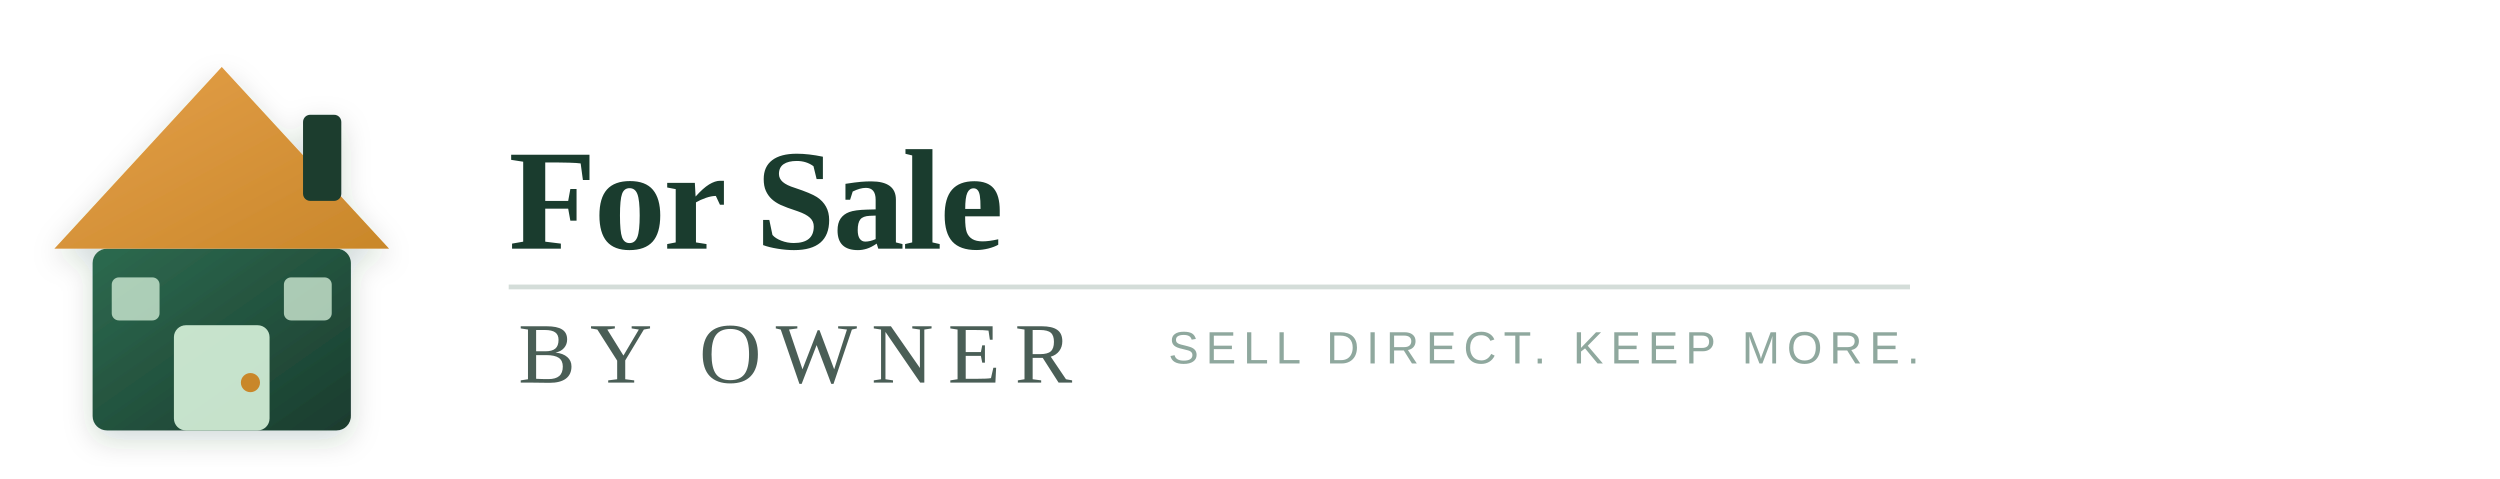
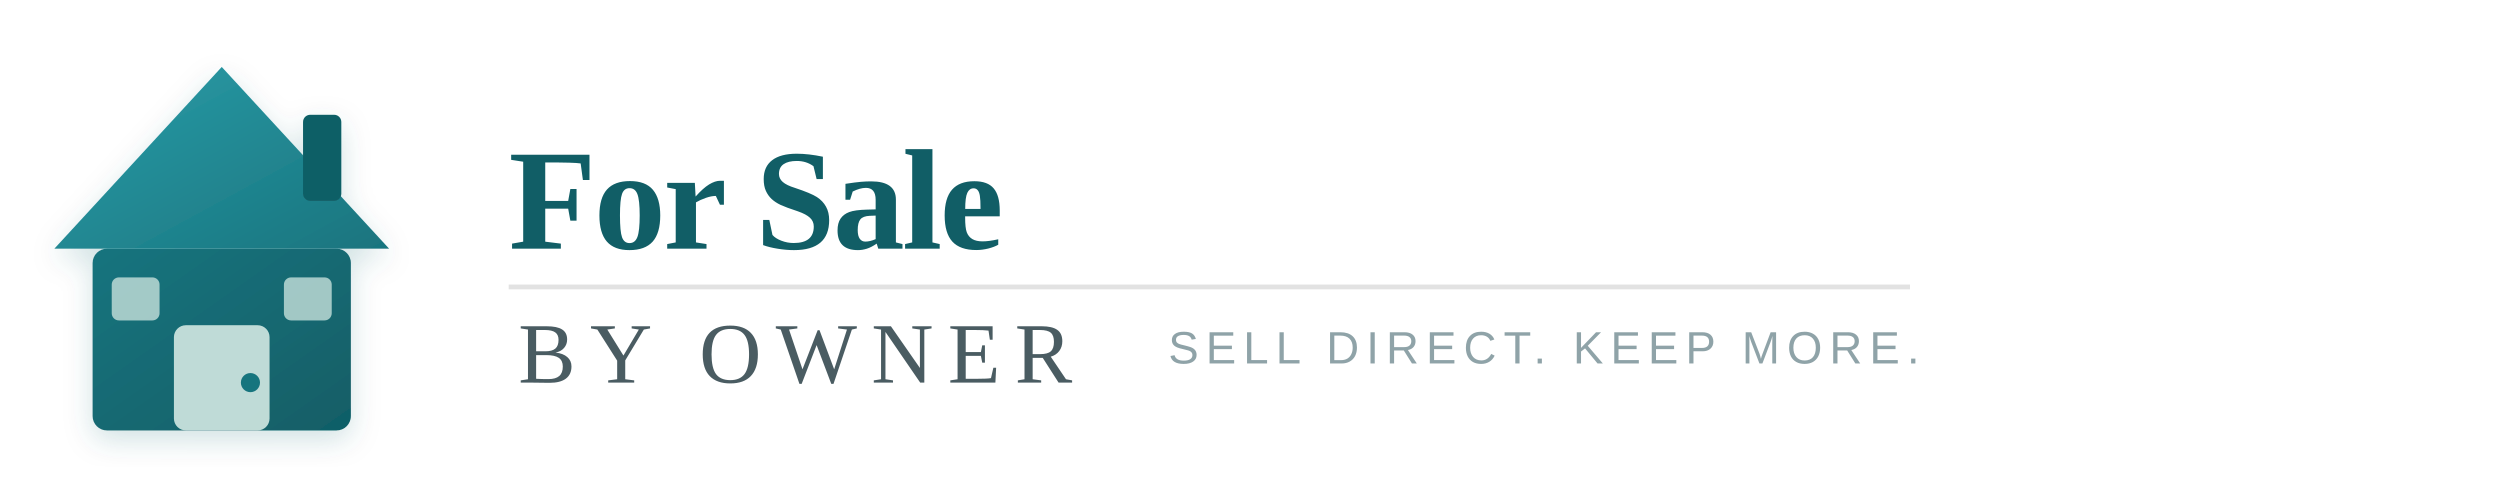
<svg xmlns="http://www.w3.org/2000/svg" viewBox="0 0 520 100" width="460" height="88">
  <defs>
    <linearGradient id="hg" x1="0%" y1="0%" x2="100%" y2="100%">
-       <stop offset="0%" style="stop-color:#2D6A4F" />
-       <stop offset="100%" style="stop-color:#1A3C2E" />
+       <stop offset="0%" style="stop-color:#19747E" />
+       <stop offset="100%" style="stop-color:#115E66" />
    </linearGradient>
    <linearGradient id="rg" x1="0%" y1="0%" x2="100%" y2="100%">
-       <stop offset="0%" style="stop-color:#E5A04A" />
-       <stop offset="100%" style="stop-color:#C9872A" />
+       <stop offset="0%" style="stop-color:#2A9DA8" />
+       <stop offset="100%" style="stop-color:#19747E" />
    </linearGradient>
    <filter id="sh1">
-       <feDropShadow dx="0" dy="2" stdDeviation="3" flood-color="#1A3C2E" flood-opacity="0.18" />
+       <feDropShadow dx="0" dy="2" stdDeviation="3" flood-color="#115E66" flood-opacity="0.18" />
    </filter>
  </defs>
  <g filter="url(#sh1)">
    <rect x="18" y="52" width="54" height="38" rx="3" fill="url(#hg)" />
    <polygon points="45,14 80,52 10,52" fill="url(#rg)" />
-     <rect x="35" y="68" width="20" height="22" rx="2.5" fill="#D8F3DC" opacity="0.9" />
-     <circle cx="51" cy="80" r="2" fill="#C9872A" />
-     <rect x="22" y="58" width="10" height="9" rx="1.5" fill="#D8F3DC" opacity="0.75" />
-     <rect x="58" y="58" width="10" height="9" rx="1.5" fill="#D8F3DC" opacity="0.75" />
-     <rect x="62" y="24" width="8" height="18" rx="1.5" fill="#1A3C2E" />
+     <rect x="35" y="68" width="20" height="22" rx="2.5" fill="#D1E8E2" opacity="0.9" />
+     <circle cx="51" cy="80" r="2" fill="#19747E" />
+     <rect x="22" y="58" width="10" height="9" rx="1.5" fill="#D1E8E2" opacity="0.75" />
+     <rect x="58" y="58" width="10" height="9" rx="1.5" fill="#D1E8E2" opacity="0.75" />
+     <rect x="62" y="24" width="8" height="18" rx="1.5" fill="#115E66" />
  </g>
-   <text x="105" y="52" font-family="Georgia, 'Times New Roman', serif" font-size="30" font-weight="700" fill="#1A3C2E" letter-spacing="-0.5">For Sale</text>
-   <line x1="105" y1="60" x2="398" y2="60" stroke="#D4DDD9" stroke-width="1" />
-   <text x="107" y="80" font-family="Georgia, 'Times New Roman', serif" font-size="18" font-weight="400" fill="#4A5E56" letter-spacing="3">BY OWNER</text>
-   <text x="400" y="76" font-family="Arial, sans-serif" font-size="9.5" fill="#8FA89E" letter-spacing="1.5" text-anchor="end">SELL DIRECT. KEEP MORE.</text>
+   <text x="105" y="52" font-family="Georgia, 'Times New Roman', serif" font-size="30" font-weight="700" fill="#115E66" letter-spacing="-0.5">For Sale</text>
+   <line x1="105" y1="60" x2="398" y2="60" stroke="#E2E2E2" stroke-width="1" />
+   <text x="107" y="80" font-family="Georgia, 'Times New Roman', serif" font-size="18" font-weight="400" fill="#4A5C62" letter-spacing="3">BY OWNER</text>
+   <text x="400" y="76" font-family="Arial, sans-serif" font-size="9.5" fill="#8FA3A8" letter-spacing="1.5" text-anchor="end">SELL DIRECT. KEEP MORE.</text>
</svg>
